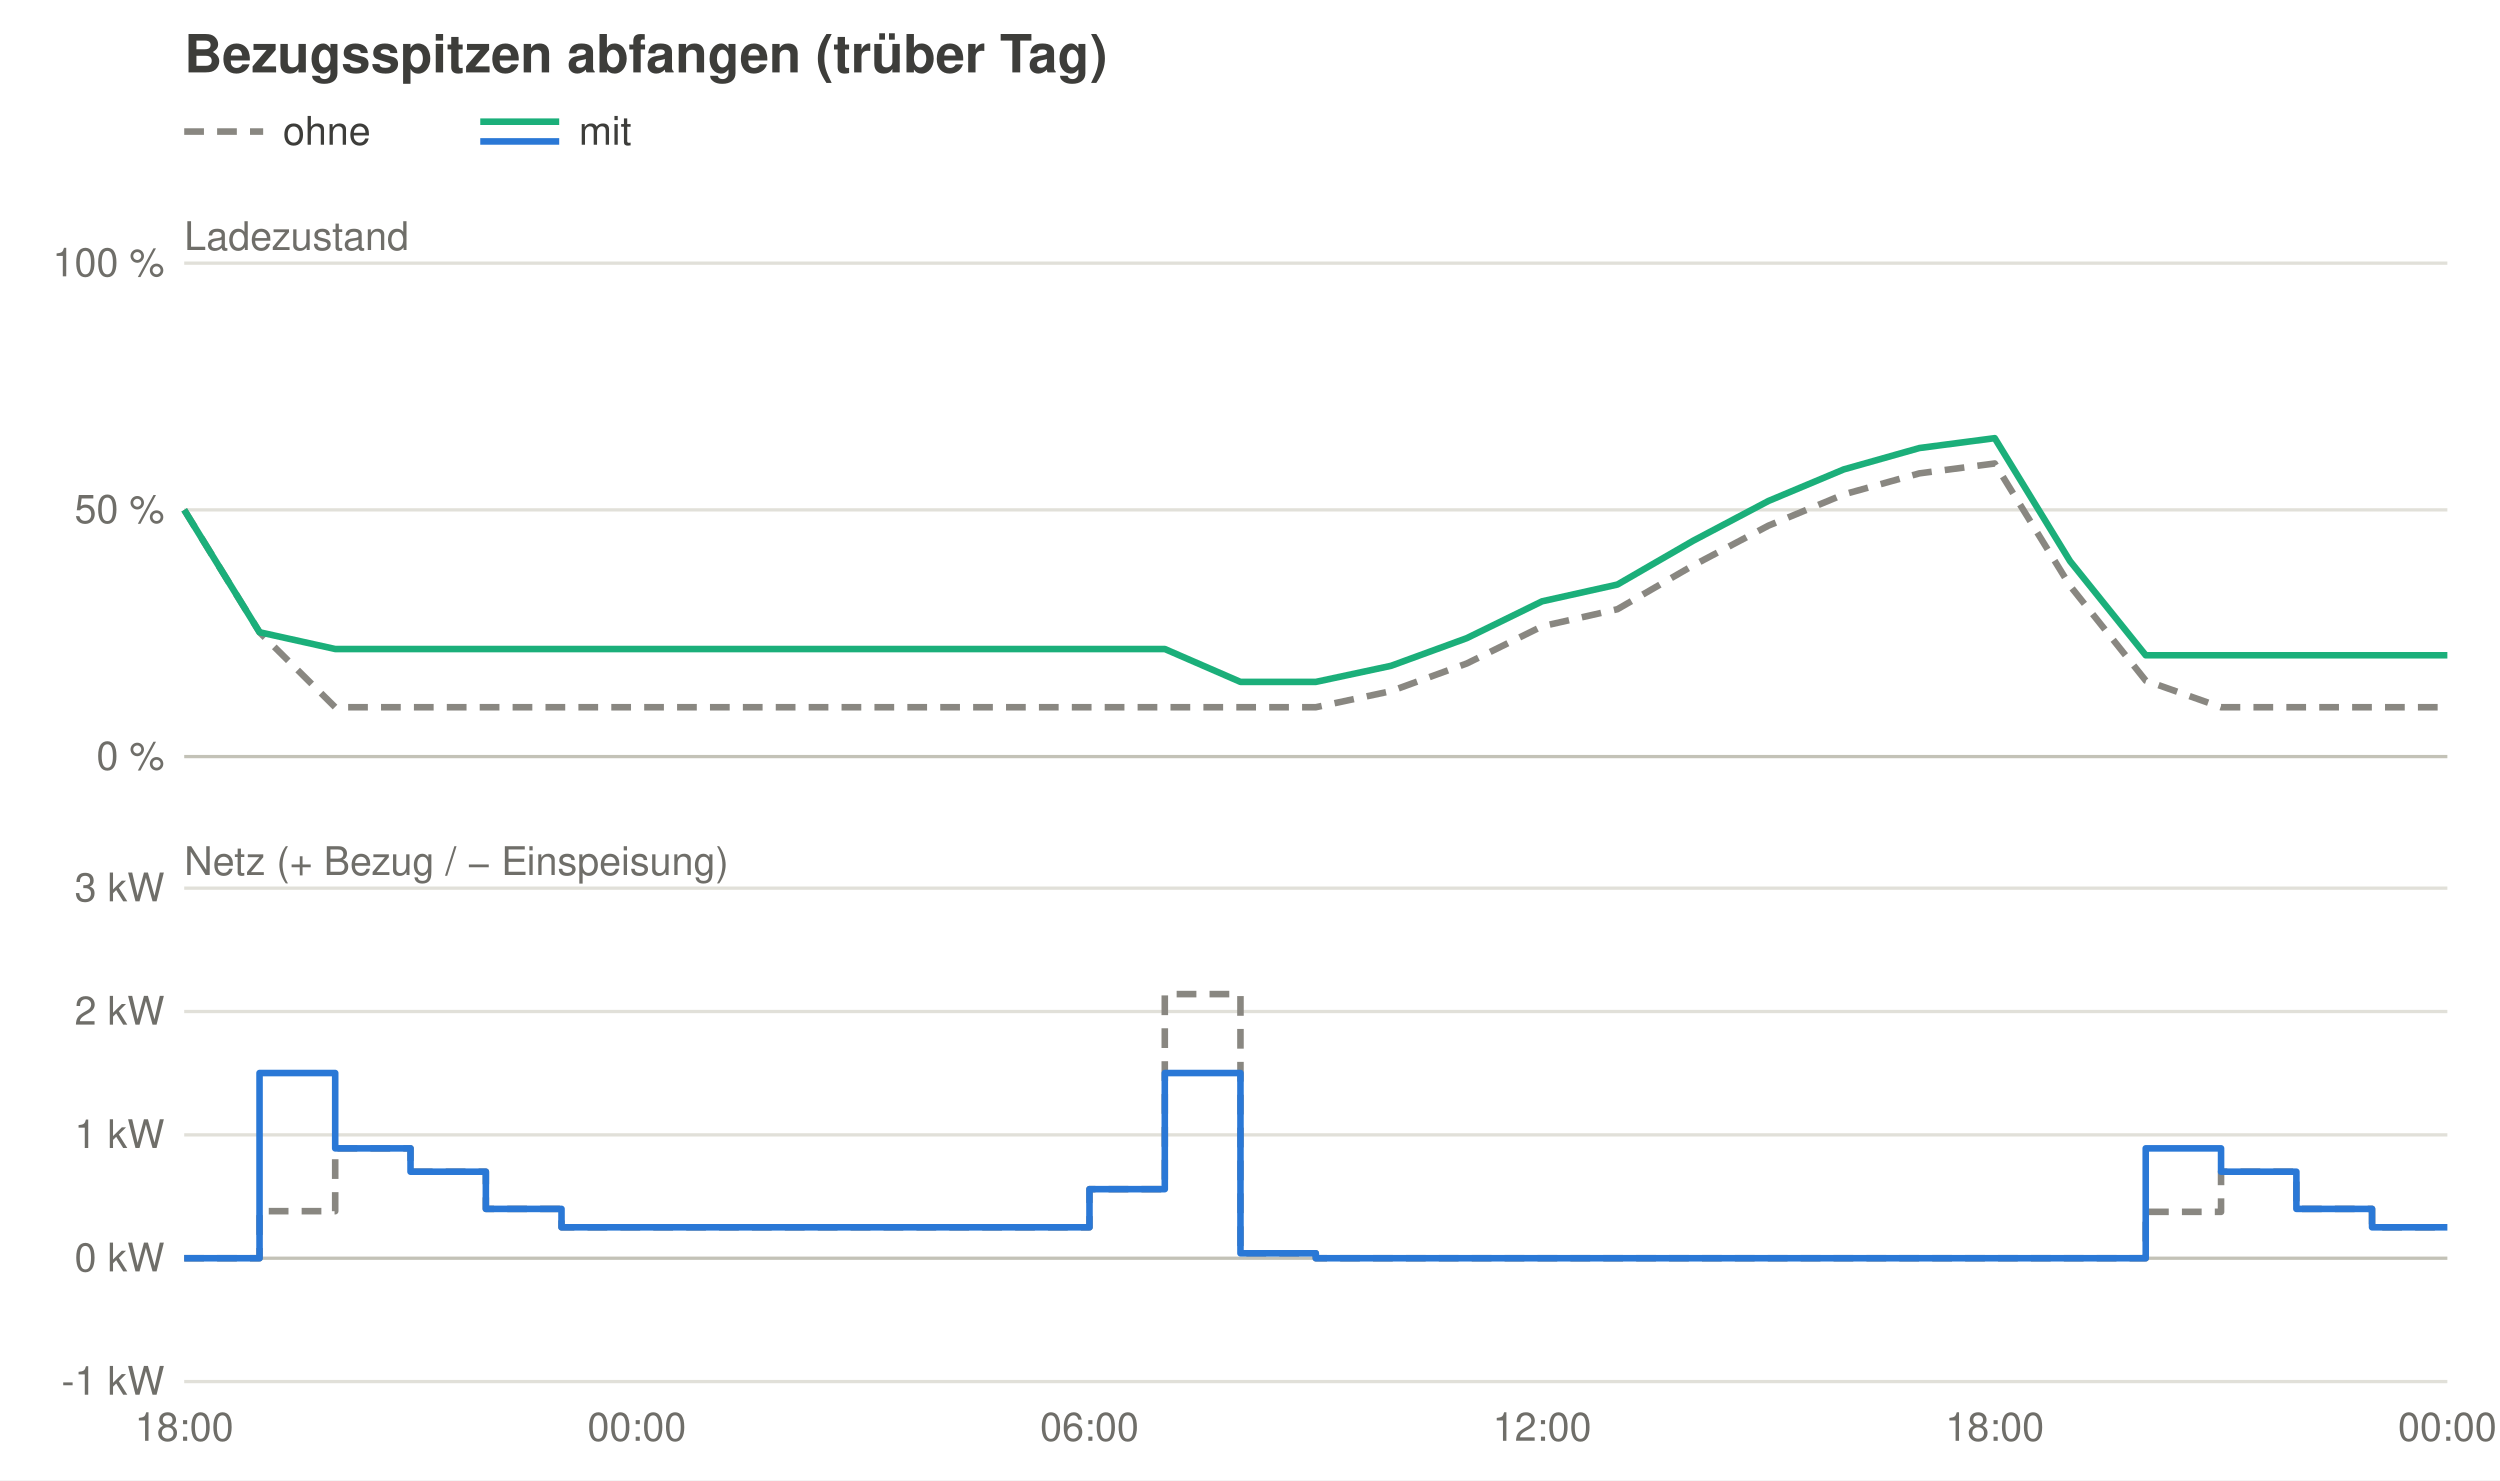
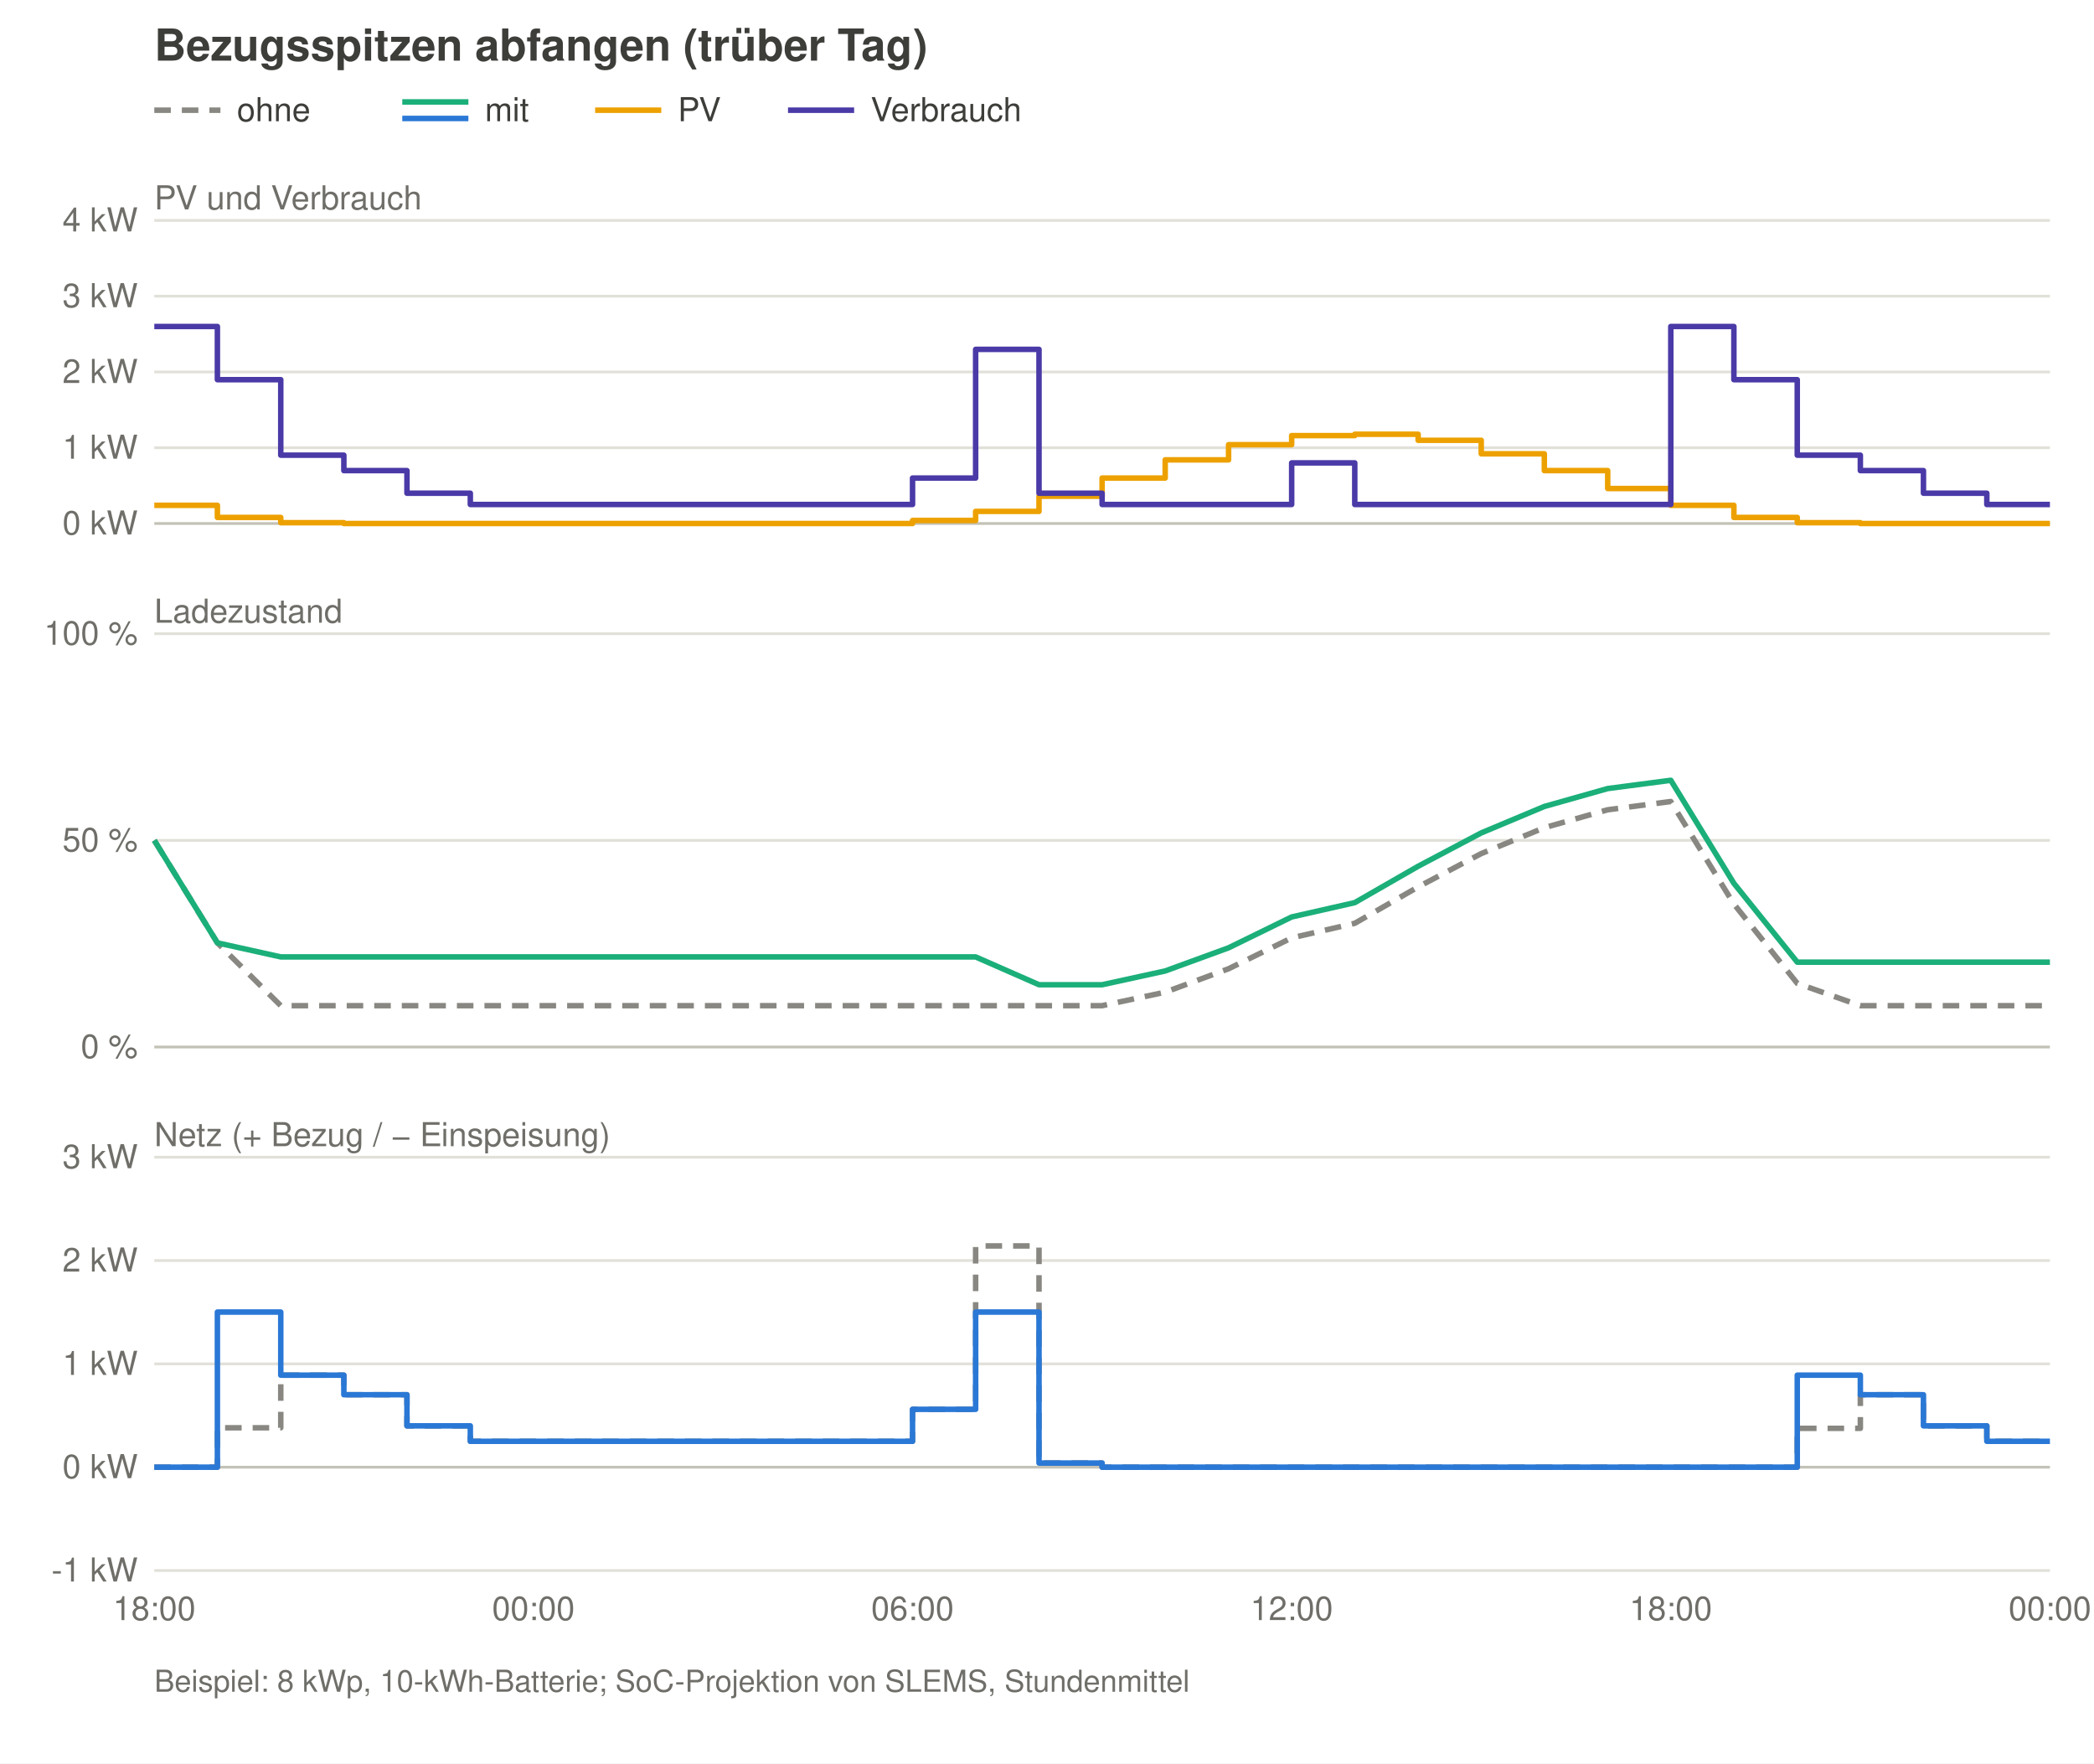
- <svg xmlns="http://www.w3.org/2000/svg" viewBox="0 0 760 450" width="760" height="450" font-family="Helvetica, Arial, sans-serif" font-size="12">
-   <rect width="760" height="450" fill="#ffffff" />
+ <svg xmlns="http://www.w3.org/2000/svg" viewBox="0 0 760 640" width="760" height="640" font-family="Helvetica, Arial, sans-serif" font-size="12">
+   <rect width="760" height="640" fill="#ffffff" />
  <text x="56" y="22" font-size="16" font-weight="bold" fill="#3d3d3a">Bezugsspitzen abfangen (trüber Tag)</text>
  <polyline points="56.0,40.0 80.0,40.0" fill="none" stroke="#898781" stroke-width="2" stroke-linejoin="round" stroke-dasharray="6 4" />
  <text x="86" y="44" fill="#3d3d3a">ohne</text>
  <polyline points="146.0,37.0 170.0,37.0" fill="none" stroke="#1baf7a" stroke-width="2" stroke-linejoin="round" />
  <polyline points="146.0,43.0 170.0,43.0" fill="none" stroke="#2a78d6" stroke-width="2" stroke-linejoin="round" />
  <text x="176" y="44" fill="#3d3d3a">mit</text>
-   <text x="56" y="76" fill="#6f6e69">Ladezustand</text>
-   <line x1="56" x2="744" y1="230.0" y2="230.0" stroke="#c3c2b7" />
-   <text x="50" y="234.0" text-anchor="end" fill="#6f6e69">0 %</text>
-   <line x1="56" x2="744" y1="155.0" y2="155.0" stroke="#e1e0d9" />
-   <text x="50" y="159.0" text-anchor="end" fill="#6f6e69">50 %</text>
+   <polyline points="216.0,40.0 240.0,40.0" fill="none" stroke="#eda100" stroke-width="2" stroke-linejoin="round" />
+   <text x="246" y="44" fill="#3d3d3a">PV</text>
+   <polyline points="286.0,40.0 310.0,40.0" fill="none" stroke="#4a3aa7" stroke-width="2" stroke-linejoin="round" />
+   <text x="316" y="44" fill="#3d3d3a">Verbrauch</text>
+   <text x="56" y="76" fill="#6f6e69">PV und Verbrauch</text>
+   <line x1="56" x2="744" y1="190.0" y2="190.0" stroke="#c3c2b7" />
+   <text x="50" y="194.0" text-anchor="end" fill="#6f6e69">0 kW</text>
+   <line x1="56" x2="744" y1="162.5" y2="162.5" stroke="#e1e0d9" />
+   <text x="50" y="166.5" text-anchor="end" fill="#6f6e69">1 kW</text>
+   <line x1="56" x2="744" y1="135.0" y2="135.0" stroke="#e1e0d9" />
+   <text x="50" y="139.0" text-anchor="end" fill="#6f6e69">2 kW</text>
+   <line x1="56" x2="744" y1="107.5" y2="107.5" stroke="#e1e0d9" />
+   <text x="50" y="111.5" text-anchor="end" fill="#6f6e69">3 kW</text>
  <line x1="56" x2="744" y1="80.0" y2="80.0" stroke="#e1e0d9" />
-   <text x="50" y="84.0" text-anchor="end" fill="#6f6e69">100 %</text>
-   <polyline points="56.0,155.0 78.9,192.2 101.9,215.0 124.8,215.0 147.7,215.0 170.7,215.0 193.6,215.0 216.5,215.0 239.5,215.0 262.4,215.0 285.3,215.0 308.3,215.0 331.2,215.0 354.1,215.0 377.1,215.0 400.0,215.0 422.9,210.1 445.9,201.7 468.8,190.4 491.7,185.2 514.7,171.9 537.6,159.8 560.5,150.3 583.5,143.9 606.4,140.9 629.3,178.1 652.3,206.9 675.2,215.0 698.1,215.0 721.1,215.0 744.0,215.0" fill="none" stroke="#898781" stroke-width="2" stroke-linejoin="round" stroke-dasharray="6 4" />
-   <polyline points="56.0,155.0 78.9,192.2 101.9,197.3 124.8,197.3 147.7,197.3 170.7,197.3 193.6,197.3 216.5,197.3 239.5,197.3 262.4,197.3 285.3,197.3 308.3,197.3 331.2,197.3 354.1,197.3 377.1,207.3 400.0,207.3 422.9,202.4 445.9,194.0 468.8,182.8 491.7,177.7 514.7,164.4 537.6,152.3 560.5,142.7 583.5,136.2 606.4,133.2 629.3,170.6 652.3,199.2 675.2,199.2 698.1,199.2 721.1,199.2 744.0,199.2" fill="none" stroke="#1baf7a" stroke-width="2" stroke-linejoin="round" />
-   <text x="56" y="266" fill="#6f6e69">Netz (+ Bezug / − Einspeisung)</text>
+   <text x="50" y="84.0" text-anchor="end" fill="#6f6e69">4 kW</text>
+   <polyline points="56.0,183.4 78.9,183.4 78.9,187.8 101.9,187.8 101.9,189.7 124.8,189.7 124.8,190.0 147.7,190.0 147.7,190.0 170.7,190.0 170.7,190.0 193.6,190.0 193.6,190.0 216.5,190.0 216.5,190.0 239.5,190.0 239.5,190.0 262.4,190.0 262.4,190.0 285.3,190.0 285.3,190.0 308.3,190.0 308.3,190.0 331.2,190.0 331.2,188.9 354.1,188.9 354.1,185.6 377.1,185.6 377.1,180.1 400.0,180.1 400.0,173.5 422.9,173.5 422.9,166.9 445.9,166.9 445.9,161.4 468.8,161.4 468.8,158.1 491.7,158.1 491.7,157.6 514.7,157.6 514.7,159.8 537.6,159.8 537.6,164.7 560.5,164.7 560.5,170.8 583.5,170.8 583.5,177.3 606.4,177.3 606.4,183.4 629.3,183.4 629.3,187.8 652.3,187.8 652.3,189.7 675.2,189.7 675.2,190.0 698.1,190.0 698.1,190.0 721.1,190.0 721.1,190.0 744.0,190.0" fill="none" stroke="#eda100" stroke-width="2" stroke-linejoin="round" />
+   <polyline points="56.0,118.5 78.9,118.5 78.9,137.8 101.9,137.8 101.9,165.2 124.8,165.2 124.8,170.8 147.7,170.8 147.7,179.0 170.7,179.0 170.7,183.1 193.6,183.1 193.6,183.1 216.5,183.1 216.5,183.1 239.5,183.1 239.5,183.1 262.4,183.1 262.4,183.1 285.3,183.1 285.3,183.1 308.3,183.1 308.3,183.1 331.2,183.1 331.2,173.5 354.1,173.5 354.1,126.8 377.1,126.8 377.1,179.0 400.0,179.0 400.0,183.1 422.9,183.1 422.9,183.1 445.9,183.1 445.9,183.1 468.8,183.1 468.8,168.0 491.7,168.0 491.7,183.1 514.7,183.1 514.7,183.1 537.6,183.1 537.6,183.1 560.5,183.1 560.5,183.1 583.5,183.1 583.5,183.1 606.4,183.1 606.4,118.5 629.3,118.5 629.3,137.8 652.3,137.8 652.3,165.2 675.2,165.2 675.2,170.8 698.1,170.8 698.1,179.0 721.1,179.0 721.1,183.1 744.0,183.1" fill="none" stroke="#4a3aa7" stroke-width="2" stroke-linejoin="round" />
+   <text x="56" y="226" fill="#6f6e69">Ladezustand</text>
+   <line x1="56" x2="744" y1="380.0" y2="380.0" stroke="#c3c2b7" />
+   <text x="50" y="384.0" text-anchor="end" fill="#6f6e69">0 %</text>
+   <line x1="56" x2="744" y1="305.0" y2="305.0" stroke="#e1e0d9" />
+   <text x="50" y="309.0" text-anchor="end" fill="#6f6e69">50 %</text>
+   <line x1="56" x2="744" y1="230.0" y2="230.0" stroke="#e1e0d9" />
+   <text x="50" y="234.0" text-anchor="end" fill="#6f6e69">100 %</text>
+   <polyline points="56.0,305.0 78.9,342.2 101.9,365.0 124.8,365.0 147.7,365.0 170.7,365.0 193.6,365.0 216.5,365.0 239.5,365.0 262.4,365.0 285.3,365.0 308.3,365.0 331.2,365.0 354.1,365.0 377.1,365.0 400.0,365.0 422.9,360.1 445.9,351.6 468.8,340.4 491.7,335.1 514.7,321.9 537.6,309.8 560.5,300.4 583.5,293.9 606.4,290.9 629.3,328.1 652.3,356.9 675.2,365.0 698.1,365.0 721.1,365.0 744.0,365.0" fill="none" stroke="#898781" stroke-width="2" stroke-linejoin="round" stroke-dasharray="6 4" />
+   <polyline points="56.0,305.0 78.9,342.2 101.9,347.3 124.8,347.3 147.7,347.3 170.7,347.3 193.6,347.3 216.5,347.3 239.5,347.3 262.4,347.3 285.3,347.3 308.3,347.3 331.2,347.3 354.1,347.3 377.1,357.4 400.0,357.4 422.9,352.4 445.9,344.0 468.8,332.8 491.7,327.6 514.7,314.4 537.6,302.3 560.5,292.7 583.5,286.2 606.4,283.2 629.3,320.6 652.3,349.2 675.2,349.2 698.1,349.2 721.1,349.2 744.0,349.2" fill="none" stroke="#1baf7a" stroke-width="2" stroke-linejoin="round" />
+   <text x="56" y="416" fill="#6f6e69">Netz (+ Bezug / − Einspeisung)</text>
+   <line x1="56" x2="744" y1="570.0" y2="570.0" stroke="#e1e0d9" />
+   <text x="50" y="574.0" text-anchor="end" fill="#6f6e69">-1 kW</text>
+   <line x1="56" x2="744" y1="532.5" y2="532.5" stroke="#c3c2b7" />
+   <text x="50" y="536.5" text-anchor="end" fill="#6f6e69">0 kW</text>
+   <line x1="56" x2="744" y1="495.0" y2="495.0" stroke="#e1e0d9" />
+   <text x="50" y="499.0" text-anchor="end" fill="#6f6e69">1 kW</text>
+   <line x1="56" x2="744" y1="457.5" y2="457.5" stroke="#e1e0d9" />
+   <text x="50" y="461.5" text-anchor="end" fill="#6f6e69">2 kW</text>
  <line x1="56" x2="744" y1="420.0" y2="420.0" stroke="#e1e0d9" />
-   <text x="50" y="424.0" text-anchor="end" fill="#6f6e69">-1 kW</text>
-   <line x1="56" x2="744" y1="382.5" y2="382.5" stroke="#c3c2b7" />
-   <text x="50" y="386.5" text-anchor="end" fill="#6f6e69">0 kW</text>
-   <line x1="56" x2="744" y1="345.0" y2="345.0" stroke="#e1e0d9" />
-   <text x="50" y="349.0" text-anchor="end" fill="#6f6e69">1 kW</text>
-   <line x1="56" x2="744" y1="307.5" y2="307.5" stroke="#e1e0d9" />
-   <text x="50" y="311.5" text-anchor="end" fill="#6f6e69">2 kW</text>
-   <line x1="56" x2="744" y1="270.0" y2="270.0" stroke="#e1e0d9" />
-   <text x="50" y="274.0" text-anchor="end" fill="#6f6e69">3 kW</text>
-   <polyline points="56.0,382.5 78.9,382.5 78.9,368.2 101.9,368.2 101.9,349.1 124.8,349.1 124.8,356.2 147.7,356.2 147.7,367.5 170.7,367.5 170.7,373.1 193.6,373.1 193.6,373.1 216.5,373.1 216.5,373.1 239.5,373.1 239.5,373.1 262.4,373.1 262.4,373.1 285.3,373.1 285.3,373.1 308.3,373.1 308.3,373.1 331.2,373.1 331.2,361.5 354.1,361.5 354.1,302.2 377.1,302.2 377.1,381.0 400.0,381.0 400.0,382.5 422.9,382.5 422.9,382.5 445.9,382.5 445.9,382.5 468.8,382.5 468.8,382.5 491.7,382.5 491.7,382.5 514.7,382.5 514.7,382.5 537.6,382.5 537.6,382.5 560.5,382.5 560.5,382.5 583.5,382.5 583.5,382.5 606.4,382.5 606.4,382.5 629.3,382.5 629.3,382.5 652.3,382.5 652.3,368.4 675.2,368.4 675.2,356.2 698.1,356.2 698.1,367.5 721.1,367.5 721.1,373.1 744.0,373.1" fill="none" stroke="#898781" stroke-width="2" stroke-linejoin="round" stroke-dasharray="6 4" />
-   <polyline points="56.0,382.5 78.9,382.5 78.9,326.2 101.9,326.2 101.9,349.1 124.8,349.1 124.8,356.2 147.7,356.2 147.7,367.5 170.7,367.5 170.7,373.1 193.6,373.1 193.6,373.1 216.5,373.1 216.5,373.1 239.5,373.1 239.5,373.1 262.4,373.1 262.4,373.1 285.3,373.1 285.3,373.1 308.3,373.1 308.3,373.1 331.2,373.1 331.2,361.5 354.1,361.5 354.1,326.2 377.1,326.2 377.1,381.0 400.0,381.0 400.0,382.5 422.9,382.5 422.9,382.5 445.9,382.5 445.9,382.5 468.8,382.5 468.8,382.5 491.7,382.5 491.7,382.5 514.7,382.5 514.7,382.5 537.6,382.5 537.6,382.5 560.5,382.5 560.5,382.5 583.5,382.5 583.5,382.5 606.4,382.5 606.4,382.5 629.3,382.5 629.3,382.5 652.3,382.5 652.3,349.1 675.2,349.1 675.2,356.2 698.1,356.2 698.1,367.5 721.1,367.5 721.1,373.1 744.0,373.1" fill="none" stroke="#2a78d6" stroke-width="2" stroke-linejoin="round" />
-   <text x="56.0" y="438" text-anchor="middle" fill="#6f6e69">18:00</text>
-   <text x="193.6" y="438" text-anchor="middle" fill="#6f6e69">00:00</text>
-   <text x="331.2" y="438" text-anchor="middle" fill="#6f6e69">06:00</text>
-   <text x="468.8" y="438" text-anchor="middle" fill="#6f6e69">12:00</text>
-   <text x="606.4" y="438" text-anchor="middle" fill="#6f6e69">18:00</text>
-   <text x="744.0" y="438" text-anchor="middle" fill="#6f6e69">00:00</text>
-   <text x="56" y="464" font-size="11" fill="#6f6e69">Beispiel: 8 kWp, 10-kWh-Batterie; SoC-Projektion von SLEMS, Stundenmittel</text>
+   <text x="50" y="424.0" text-anchor="end" fill="#6f6e69">3 kW</text>
+   <polyline points="56.0,532.5 78.9,532.5 78.9,518.2 101.9,518.2 101.9,499.1 124.8,499.1 124.8,506.2 147.7,506.2 147.7,517.5 170.7,517.5 170.7,523.1 193.6,523.1 193.6,523.1 216.5,523.1 216.5,523.1 239.5,523.1 239.5,523.1 262.4,523.1 262.4,523.1 285.3,523.1 285.3,523.1 308.3,523.1 308.3,523.1 331.2,523.1 331.2,511.5 354.1,511.5 354.1,452.2 377.1,452.2 377.1,531.0 400.0,531.0 400.0,532.5 422.9,532.5 422.9,532.5 445.9,532.5 445.9,532.5 468.8,532.5 468.8,532.5 491.7,532.5 491.7,532.5 514.7,532.5 514.7,532.5 537.6,532.5 537.6,532.5 560.5,532.5 560.5,532.5 583.5,532.5 583.5,532.5 606.4,532.5 606.4,532.5 629.3,532.5 629.3,532.5 652.3,532.5 652.3,518.4 675.2,518.4 675.2,506.2 698.1,506.2 698.1,517.5 721.1,517.5 721.1,523.1 744.0,523.1" fill="none" stroke="#898781" stroke-width="2" stroke-linejoin="round" stroke-dasharray="6 4" />
+   <polyline points="56.0,532.5 78.9,532.5 78.9,476.2 101.9,476.2 101.9,499.1 124.8,499.1 124.8,506.2 147.7,506.2 147.7,517.5 170.7,517.5 170.7,523.1 193.6,523.1 193.6,523.1 216.5,523.1 216.5,523.1 239.5,523.1 239.5,523.1 262.4,523.1 262.4,523.1 285.3,523.1 285.3,523.1 308.3,523.1 308.3,523.1 331.2,523.1 331.2,511.5 354.1,511.5 354.1,476.2 377.1,476.2 377.1,531.0 400.0,531.0 400.0,532.5 422.9,532.5 422.9,532.5 445.9,532.5 445.9,532.5 468.8,532.5 468.8,532.5 491.7,532.5 491.7,532.5 514.7,532.5 514.7,532.5 537.6,532.5 537.6,532.5 560.5,532.5 560.5,532.5 583.5,532.5 583.5,532.5 606.4,532.5 606.4,532.5 629.3,532.5 629.3,532.5 652.3,532.5 652.3,499.1 675.2,499.1 675.2,506.2 698.1,506.2 698.1,517.5 721.1,517.5 721.1,523.1 744.0,523.1" fill="none" stroke="#2a78d6" stroke-width="2" stroke-linejoin="round" />
+   <text x="56.0" y="588" text-anchor="middle" fill="#6f6e69">18:00</text>
+   <text x="193.6" y="588" text-anchor="middle" fill="#6f6e69">00:00</text>
+   <text x="331.2" y="588" text-anchor="middle" fill="#6f6e69">06:00</text>
+   <text x="468.8" y="588" text-anchor="middle" fill="#6f6e69">12:00</text>
+   <text x="606.4" y="588" text-anchor="middle" fill="#6f6e69">18:00</text>
+   <text x="744.0" y="588" text-anchor="middle" fill="#6f6e69">00:00</text>
+   <text x="56" y="614" font-size="11" fill="#6f6e69">Beispiel: 8 kWp, 10-kWh-Batterie; SoC-Projektion von SLEMS, Stundenmittel</text>
</svg>
